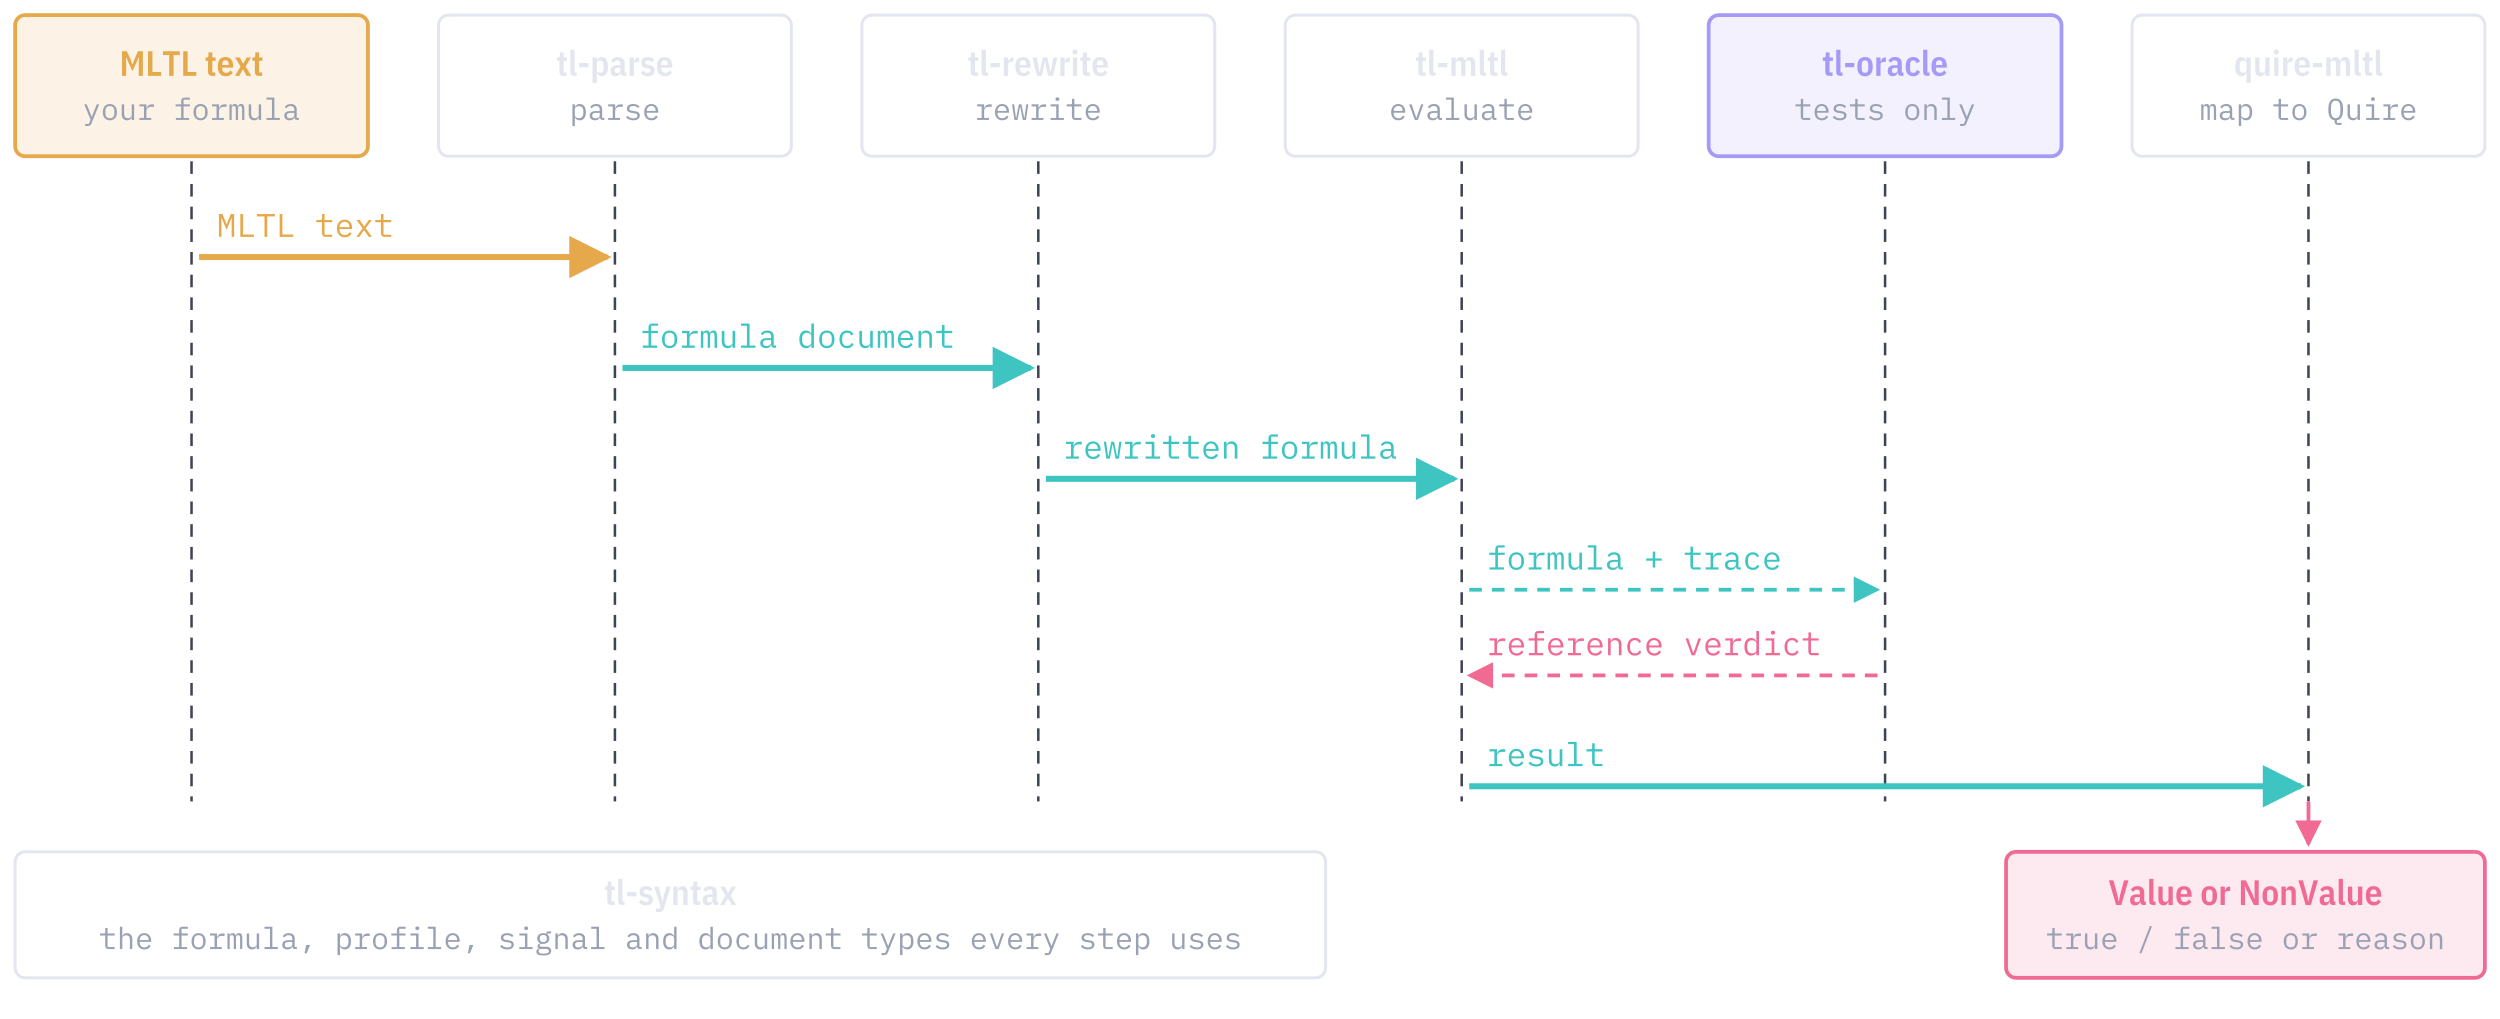
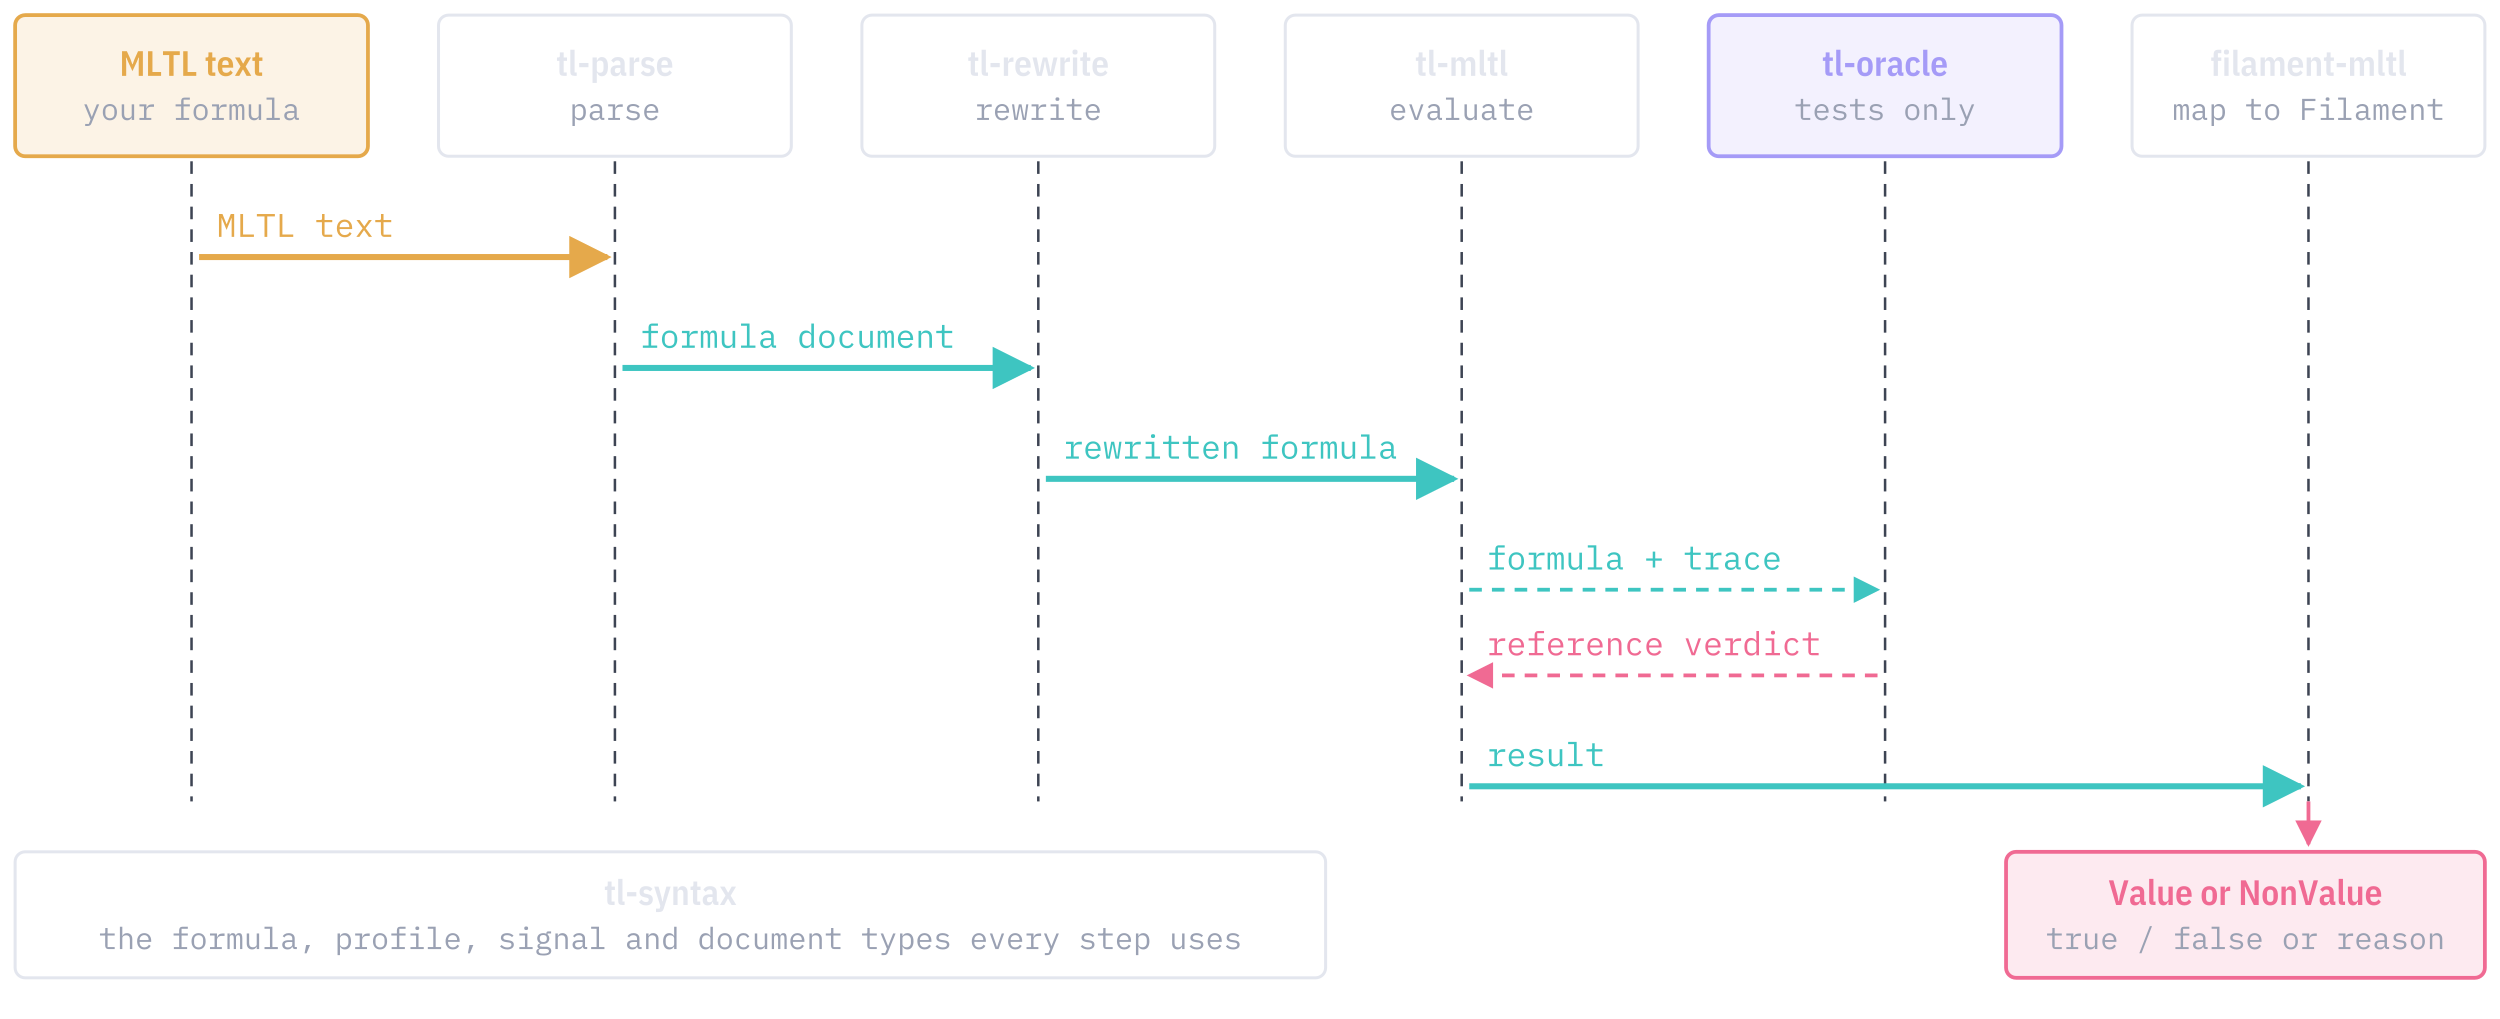
- <svg xmlns="http://www.w3.org/2000/svg" width="992" height="404" viewBox="-6 -6 992 404" role="img" aria-label="A formula moves from text to a Quire outcome. tl-parse turns MLTL text into a formula document, tl-rewrite returns a rewritten document, and tl-mltl evaluates it against a trace. In tests, tl-oracle evaluates the same formula and trace independently and the verdicts are compared. quire-mltl maps the result to a Boolean Value or a typed NonValue reason. All documents use the vocabulary of tl-syntax.">
+ <svg xmlns="http://www.w3.org/2000/svg" width="992" height="404" viewBox="-6 -6 992 404" role="img" aria-label="A formula moves from text to a Filament outcome. tl-parse turns MLTL text into a formula document, tl-rewrite returns a rewritten document, and tl-mltl evaluates it against a trace. In tests, tl-oracle evaluates the same formula and trace independently and the verdicts are compared. filament-mltl maps the result to a Boolean Value or a typed NonValue reason. All documents use the vocabulary of tl-syntax.">
  <defs>
+     <path id="mono_F" d="M90 0V698H530V625H174V390H500V317H174V0Z" />
    <path id="mono_L" d="M120 0V698H204V73H535V0Z" />
    <path id="mono_M" d="M455 350V571H447L300 212L153 571H145V350V0H68V698H176L299 390H305L428 698H532V0H455Z" />
-     <path id="mono_Q" d="M491 -164H374Q315 -164 288 -131Q260 -98 260 -46V-9Q207 -2 168 26Q130 53 105 98Q80 144 68 208Q56 271 56 349Q56 434 70 502Q84 569 114 615Q144 661 190 686Q236 710 300 710Q364 710 410 686Q456 661 486 615Q516 569 530 502Q544 434 544 349Q544 192 495 98Q446 5 340 -9V-96H491ZM300 61Q342 61 371 78Q400 94 419 124Q438 154 446 196Q455 239 455 292V406Q455 458 446 501Q438 544 419 574Q400 604 371 620Q342 637 300 637Q258 637 229 620Q200 604 181 574Q162 544 154 501Q145 458 145 406V292Q145 239 154 196Q162 154 181 124Q200 94 229 78Q258 61 300 61Z" />
    <path id="mono_T" d="M342 625V0H258V625H25V698H575V625Z" />
    <path id="mono_a" d="M495 0Q448 0 428 24Q408 48 403 84H398Q381 39 344 14Q306 -12 243 -12Q162 -12 114 30Q66 72 66 145Q66 217 118 256Q171 295 288 295H398V346Q398 403 366 432Q334 460 275 460Q223 460 190 440Q157 419 137 384L83 424Q93 444 110 463Q127 482 152 496Q177 511 209 520Q241 528 280 528Q371 528 424 482Q478 436 478 354V70H550V0ZM257 55Q288 55 314 62Q339 70 358 82Q377 95 388 112Q398 130 398 150V235H288Q216 235 183 215Q150 195 150 157V136Q150 96 178 76Q207 55 257 55Z" />
    <path id="mono_c" d="M318 -12Q262 -12 218 8Q175 27 145 62Q115 97 100 147Q84 197 84 258Q84 319 100 369Q116 419 146 454Q176 490 219 509Q262 528 317 528Q392 528 439 495Q486 462 508 409L444 375Q430 415 398 437Q365 459 317 459Q282 459 254 448Q227 436 208 415Q189 394 180 365Q170 336 170 302V214Q170 180 180 151Q189 122 208 101Q227 80 255 68Q283 57 319 57Q371 57 405 81Q439 105 459 147L516 108Q493 56 444 22Q396 -12 318 -12Z" />
    <path id="mono_comma" d="M257 136H386L271 -141H204Z" />
    <path id="mono_d" d="M425 84H421Q371 -12 262 -12Q167 -12 114 59Q60 130 60 258Q60 386 114 457Q167 528 262 528Q371 528 421 432H425V740H505V0H425ZM293 59Q320 59 344 66Q368 73 386 86Q404 100 414 120Q425 139 425 165V351Q425 377 414 396Q404 416 386 430Q368 443 344 450Q320 457 293 457Q223 457 184 414Q146 372 146 302V214Q146 144 184 102Q223 59 293 59Z" />
    <path id="mono_e" d="M309 -12Q253 -12 208 7Q164 26 132 62Q101 97 84 146Q67 196 67 257Q67 319 84 369Q102 419 133 454Q164 490 208 509Q251 528 304 528Q356 528 398 509Q441 490 471 456Q501 423 517 377Q533 331 533 276V238H151V214Q151 180 162 151Q173 122 194 101Q214 80 244 68Q273 57 309 57Q361 57 399 81Q437 105 457 147L516 107Q493 55 440 22Q386 -12 309 -12ZM304 462Q271 462 243 450Q215 438 194 417Q174 396 162 368Q151 339 151 305V298H447V309Q447 343 436 371Q426 399 408 420Q389 440 362 451Q336 462 304 462Z" />
    <path id="mono_f" d="M83 68H257V448H73V516H257V622Q257 674 284 707Q312 740 371 740H544V672H337V516H544V448H337V68H521V0H83Z" />
    <path id="mono_g" d="M561 -59Q561 -137 496 -174Q431 -212 301 -212Q176 -212 122 -179Q67 -146 67 -84Q67 -42 89 -19Q111 4 151 15V27Q129 38 117 55Q105 72 105 98Q105 138 132 158Q158 178 198 188V192Q150 213 124 254Q97 295 97 350Q97 389 111 422Q125 455 152 478Q178 502 215 515Q252 528 297 528Q355 528 399 507V516Q399 546 413 566Q427 586 461 586H556V516H440V481Q468 457 483 424Q498 391 498 350Q498 311 484 278Q469 245 443 222Q417 198 380 185Q342 172 297 172Q284 172 272 173Q260 174 248 176Q236 174 223 170Q210 165 199 158Q188 150 181 140Q174 130 174 117Q174 94 197 86Q220 79 257 79H371Q471 79 516 42Q561 4 561 -59ZM486 -63Q486 -32 461 -14Q436 5 374 5H195Q143 -16 143 -65Q143 -99 170 -124Q197 -148 260 -148H338Q408 -148 447 -126Q486 -105 486 -63ZM297 234Q357 234 386 262Q414 290 414 336V365Q414 411 386 438Q357 466 297 466Q237 466 209 438Q181 411 181 365V336Q181 290 209 262Q237 234 297 234Z" />
    <path id="mono_h" d="M98 740H178V432H182Q190 451 202 468Q214 486 232 499Q249 512 273 520Q297 528 329 528Q410 528 459 476Q508 425 508 331V0H428V317Q428 388 397 422Q366 457 306 457Q282 457 259 451Q236 445 218 433Q200 421 189 402Q178 383 178 358V0H98Z" />
    <path id="mono_i" d="M332 630Q297 630 283 644Q269 659 269 681V697Q269 719 283 734Q297 748 332 748Q367 748 381 734Q395 719 395 697V681Q395 659 381 644Q367 630 332 630ZM106 68H292V448H106V516H372V68H546V0H106Z" />
    <path id="mono_l" d="M80 68H260V672H80V740H340V68H520V0H80Z" />
    <path id="mono_m" d="M54 0V516H128V456H132Q144 486 166 507Q188 528 231 528Q276 528 298 506Q320 483 325 447H328Q342 482 368 505Q394 528 440 528Q503 528 524 484Q546 440 546 358V0H472V345Q472 411 458 436Q445 462 409 462Q377 462 357 442Q337 421 337 379V0H263V345Q263 411 250 436Q236 462 201 462Q169 462 148 442Q128 421 128 379V0Z" />
    <path id="mono_n" d="M98 0V516H178V432H182Q190 451 202 468Q214 486 232 499Q249 512 273 520Q297 528 329 528Q410 528 459 476Q508 425 508 331V0H428V317Q428 388 397 422Q366 457 306 457Q282 457 259 451Q236 445 218 433Q200 421 189 402Q178 383 178 358V0Z" />
    <path id="mono_o" d="M300 -12Q246 -12 202 7Q159 26 128 62Q98 97 82 146Q66 196 66 258Q66 319 82 369Q98 419 128 454Q159 490 202 509Q246 528 300 528Q354 528 398 509Q441 490 472 454Q502 419 518 369Q534 319 534 258Q534 196 518 146Q502 97 472 62Q441 26 398 7Q354 -12 300 -12ZM300 57Q367 57 408 97Q449 137 449 221V295Q449 379 408 419Q367 459 300 459Q233 459 192 419Q151 379 151 295V221Q151 137 192 97Q233 57 300 57Z" />
    <path id="mono_p" d="M95 516H175V432H179Q229 528 338 528Q433 528 486 457Q540 386 540 258Q540 130 486 59Q433 -12 338 -12Q229 -12 179 84H175V-200H95ZM307 59Q377 59 416 102Q454 144 454 214V302Q454 372 416 414Q377 457 307 457Q280 457 256 450Q232 443 214 430Q196 416 186 396Q175 377 175 351V165Q175 139 186 120Q196 100 214 86Q232 73 256 66Q280 59 307 59Z" />
    <path id="mono_plus" d="M262 62V271H62V339H262V548H338V339H538V271H338V62Z" />
    <path id="mono_r" d="M77 68H228V448H77V516H308V386H313Q329 447 374 482Q418 516 487 516H559V436H462Q393 436 350 396Q308 356 308 291V68H469V0H77Z" />
    <path id="mono_s" d="M306 -12Q225 -12 166 16Q108 43 67 89L121 136Q158 97 202 76Q246 55 308 55Q368 55 406 76Q445 98 445 144Q445 164 438 178Q430 191 417 199Q404 207 388 212Q372 216 354 219L273 231Q246 235 214 242Q183 249 157 264Q131 280 114 306Q96 332 96 374Q96 413 112 442Q127 470 155 490Q183 509 221 518Q259 528 304 528Q374 528 426 506Q477 484 514 445L462 396Q453 407 440 418Q426 430 406 440Q387 449 361 455Q335 461 301 461Q240 461 208 440Q175 419 175 379Q175 359 182 346Q190 332 203 324Q216 316 232 312Q249 307 266 304L347 292Q375 288 406 281Q437 274 463 258Q489 243 506 217Q524 191 524 149Q524 72 464 30Q405 -12 306 -12Z" />
    <path id="mono_slash" d="M90 -138 438 760H510L162 -138Z" />
    <path id="mono_t" d="M325 0Q266 0 238 33Q211 66 211 118V448H39V516H167Q193 516 204 526Q214 537 214 563V698H291V516H526V448H291V68H526V0Z" />
    <path id="mono_u" d="M422 84H418Q410 65 398 48Q386 30 368 17Q351 4 327 -4Q303 -12 271 -12Q190 -12 141 40Q92 91 92 185V516H172V199Q172 128 203 94Q234 59 294 59Q318 59 341 65Q364 71 382 83Q400 95 411 114Q422 132 422 158V516H502V0H422Z" />
    <path id="mono_v" d="M249 0 64 516H145L219 300L299 67H303L383 300L457 516H536L351 0Z" />
    <path id="mono_w" d="M30 516H101L160 70H169L257 516H345L433 70H442L501 516H570L491 0H387L305 432H297L213 0H109Z" />
    <path id="mono_x" d="M61 0 253 262 66 516H162L240 407L302 321H306L366 407L443 516H535L346 263L540 0H444L357 121L298 203H294L237 121L153 0Z" />
    <path id="mono_y" d="M467 516H547L291 -113Q282 -135 271 -152Q260 -168 245 -178Q230 -189 209 -194Q188 -200 159 -200H83V-132H203L261 10L53 516H135L222 300L299 104H303L380 300Z" />
    <path id="title_L" d="M73 0V698H198V109H443V0Z" />
    <path id="title_M" d="M546 398 554 516H540L494 402L368 133L243 402L197 515H183L191 398V0H73V698H210L314 471L365 328H374L425 471L527 698H664V0H546Z" />
    <path id="title_N" d="M246 397 197 518H183L191 393V0H73V698H212L405 301L454 180H468L460 305V698H578V0H439Z" />
    <path id="title_T" d="M324 589V0H199V589H24V698H500V589Z" />
    <path id="title_V" d="M219 0 14 698H143L261 266L287 112H301L327 266L444 698H569L367 0Z" />
    <path id="title_a" d="M406 0Q325 0 321 89H309Q299 41 264 14Q229 -12 177 -12Q105 -12 69 28Q33 68 33 140Q33 222 84 262Q135 302 231 302H312V347Q312 393 292 415Q273 437 228 437Q191 437 166 420Q141 402 122 370L51 434Q80 479 124 506Q169 534 238 534Q433 534 433 350V97H479V0ZM223 77Q260 77 286 98Q312 120 312 158V227H239Q155 227 155 162V140Q155 107 173 92Q191 77 223 77Z" />
    <path id="title_c" d="M251 -12Q145 -12 90 54Q34 120 34 261Q34 402 90 468Q145 534 251 534Q328 534 374 499Q419 464 439 403L340 359Q332 397 312 416Q291 436 251 436Q161 436 161 328V194Q161 86 251 86Q293 86 315 106Q337 126 348 168L442 123Q396 -12 251 -12Z" />
    <path id="title_e" d="M263 -12Q212 -12 170 4Q127 21 97 54Q67 88 50 140Q34 191 34 261Q34 402 90 468Q147 534 252 534Q357 534 414 468Q470 402 470 261V232H161V198Q161 146 190 116Q219 86 270 86Q313 86 342 104Q372 123 393 158L459 89Q430 43 381 16Q332 -12 263 -12ZM252 441Q161 441 161 333V307H343V333Q343 441 252 441Z" />
+     <path id="title_f" d="M91 425H22V522H91V603Q91 674 122 707Q154 740 220 740H308V643H212V522H308V425H212V0H91Z" />
    <path id="title_hyphen" d="M50 245V365H312V245Z" />
    <path id="title_i" d="M126 604Q88 604 71 620Q54 637 54 665V685Q54 713 71 730Q88 746 126 746Q164 746 181 730Q198 713 198 685V665Q198 637 181 620Q164 604 126 604ZM66 522H187V0H66Z" />
    <path id="title_l" d="M184 0Q121 0 94 28Q66 56 66 116V740H187V97H247V0Z" />
    <path id="title_m" d="M66 0V522H187V435H201Q232 534 324 534Q422 534 451 431H463Q480 484 516 509Q551 534 602 534Q668 534 705 486Q742 439 742 351V0H621V330Q621 432 548 432Q513 432 488 410Q464 389 464 350V0H343V330Q343 384 325 408Q307 432 271 432Q236 432 212 410Q187 389 187 350V0Z" />
    <path id="title_n" d="M66 0V522H187V435H201Q232 534 326 534Q396 534 434 486Q472 439 472 351V0H351V330Q351 432 275 432Q238 432 212 410Q187 389 187 350V0Z" />
    <path id="title_o" d="M253 -12Q149 -12 92 54Q34 120 34 261Q34 402 92 468Q149 534 253 534Q357 534 414 468Q472 402 472 261Q472 120 414 54Q357 -12 253 -12ZM253 86Q345 86 345 194V328Q345 436 253 436Q161 436 161 328V194Q161 86 253 86Z" />
    <path id="title_p" d="M66 522H187V436H201Q212 480 246 507Q279 534 324 534Q416 534 460 464Q504 395 504 261Q504 127 460 58Q416 -12 324 -12Q279 -12 246 15Q212 42 201 86H187V-200H66ZM278 88Q325 88 351 117Q377 146 377 199V323Q377 376 351 405Q325 434 278 434Q237 434 212 414Q187 393 187 356V166Q187 129 212 108Q237 88 278 88Z" />
-     <path id="title_q" d="M357 86H343Q332 42 298 15Q265 -12 220 -12Q128 -12 84 58Q40 127 40 261Q40 395 84 464Q128 534 220 534Q265 534 298 507Q332 480 343 436H357V522H478V-200H357ZM266 88Q307 88 332 108Q357 129 357 166V356Q357 393 332 414Q307 434 266 434Q219 434 193 405Q167 376 167 323V199Q167 146 193 117Q219 88 266 88Z" />
    <path id="title_r" d="M66 0V522H187V415H201Q210 467 238 494Q267 522 313 522H339V398H299Q242 398 214 380Q187 362 187 317V0Z" />
    <path id="title_s" d="M224 -12Q159 -12 110 12Q61 35 24 82L98 154Q123 119 154 101Q185 83 226 83Q302 83 302 147Q302 172 290 186Q277 201 247 206L198 215Q116 230 79 266Q42 302 42 371Q42 453 90 494Q138 534 226 534Q287 534 332 514Q376 494 409 455L338 384Q318 409 290 424Q261 439 226 439Q156 439 156 376Q156 350 170 336Q184 323 214 318L264 309Q346 294 382 258Q417 223 417 159Q417 78 367 33Q317 -12 224 -12Z" />
    <path id="title_t" d="M210 0Q147 0 119 28Q91 56 91 117V425H22V522H58Q84 522 94 534Q103 546 103 572V664H212V522H306V425H212V97H298V0Z" />
    <path id="title_u" d="M346 88H332Q302 -12 205 -12Q135 -12 98 36Q60 83 60 172V522H181V192Q181 89 257 89Q294 89 320 111Q346 133 346 172V522H467V0H346Z" />
    <path id="title_w" d="M16 522H135L186 278L211 110H223L253 278L311 522H433L492 278L522 110H534L559 278L612 522H724L597 0H461L400 254L377 409H364L340 254L279 0H143Z" />
    <path id="title_x" d="M15 0 173 267 17 522H149L242 354H255L348 522H472L318 264L478 0H345L249 176H236L138 0Z" />
    <path id="title_y" d="M353 522H474L275 -109Q258 -162 227 -181Q196 -200 140 -200H58V-103H161L182 -29L8 522H131L209 240L237 103H249L277 241Z" />
    <marker id="ah-code" viewBox="0 0 10 10" refX="9" refY="5" markerWidth="7" markerHeight="7" orient="auto-start-reverse">
      <path d="M0,0 L10,5 L0,10 z" fill="#e5a94b" />
    </marker>
    <marker id="ah-evidence" viewBox="0 0 10 10" refX="9" refY="5" markerWidth="7" markerHeight="7" orient="auto-start-reverse">
      <path d="M0,0 L10,5 L0,10 z" fill="#f06a93" />
    </marker>
    <marker id="ah-model" viewBox="0 0 10 10" refX="9" refY="5" markerWidth="7" markerHeight="7" orient="auto-start-reverse">
      <path d="M0,0 L10,5 L0,10 z" fill="#3ec5c1" />
    </marker>
  </defs>
  <rect x="0" y="0" width="140" height="56" rx="4" stroke="#e5a94b" stroke-width="1.5" fill="#e5a94b" fill-opacity="0.14" />
  <g fill="#e5a94b" transform="translate(41.4,24.1) scale(0.014,-0.014)">
    <use href="#title_M" x="0" />
    <use href="#title_L" x="737" />
    <use href="#title_T" x="1210" />
    <use href="#title_L" x="1734" />
    <use href="#title_t" x="2419" />
    <use href="#title_e" x="2753" />
    <use href="#title_x" x="3258" />
    <use href="#title_t" x="3746" />
  </g>
  <g fill="#9aa1b3" transform="translate(26.8,41.6) scale(0.012,-0.012)">
    <use href="#mono_y" x="0" />
    <use href="#mono_o" x="600" />
    <use href="#mono_u" x="1200" />
    <use href="#mono_r" x="1800" />
    <use href="#mono_f" x="3000" />
    <use href="#mono_o" x="3600" />
    <use href="#mono_r" x="4200" />
    <use href="#mono_m" x="4800" />
    <use href="#mono_u" x="5400" />
    <use href="#mono_l" x="6000" />
    <use href="#mono_a" x="6600" />
  </g>
  <path d="M70,58 L70,312" fill="none" stroke="#3d4453" stroke-width="1.0" stroke-dasharray="5 4" />
  <rect x="168" y="0" width="140" height="56" rx="4" stroke="#e3e6ee" stroke-width="1.2" fill="none" />
  <g fill="#e3e6ee" transform="translate(214.7,24.1) scale(0.014,-0.014)">
    <use href="#title_t" x="0" />
    <use href="#title_l" x="334" />
    <use href="#title_hyphen" x="602" />
    <use href="#title_p" x="964" />
    <use href="#title_a" x="1508" />
    <use href="#title_r" x="2015" />
    <use href="#title_s" x="2372" />
    <use href="#title_e" x="2821" />
  </g>
  <g fill="#9aa1b3" transform="translate(220,41.6) scale(0.012,-0.012)">
    <use href="#mono_p" x="0" />
    <use href="#mono_a" x="600" />
    <use href="#mono_r" x="1200" />
    <use href="#mono_s" x="1800" />
    <use href="#mono_e" x="2400" />
  </g>
  <path d="M238,58 L238,312" fill="none" stroke="#3d4453" stroke-width="1.0" stroke-dasharray="5 4" />
  <rect x="336" y="0" width="140" height="56" rx="4" stroke="#e3e6ee" stroke-width="1.2" fill="none" />
  <g fill="#e3e6ee" transform="translate(377.9,24.1) scale(0.014,-0.014)">
    <use href="#title_t" x="0" />
    <use href="#title_l" x="334" />
    <use href="#title_hyphen" x="602" />
    <use href="#title_r" x="964" />
    <use href="#title_e" x="1321" />
    <use href="#title_w" x="1826" />
    <use href="#title_r" x="2565" />
    <use href="#title_i" x="2922" />
    <use href="#title_t" x="3174" />
    <use href="#title_e" x="3508" />
  </g>
  <g fill="#9aa1b3" transform="translate(380.8,41.6) scale(0.012,-0.012)">
    <use href="#mono_r" x="0" />
    <use href="#mono_e" x="600" />
    <use href="#mono_w" x="1200" />
    <use href="#mono_r" x="1800" />
    <use href="#mono_i" x="2400" />
    <use href="#mono_t" x="3000" />
    <use href="#mono_e" x="3600" />
  </g>
  <path d="M406,58 L406,312" fill="none" stroke="#3d4453" stroke-width="1.0" stroke-dasharray="5 4" />
  <rect x="504" y="0" width="140" height="56" rx="4" stroke="#e3e6ee" stroke-width="1.2" fill="none" />
  <g fill="#e3e6ee" transform="translate(555.5,24.1) scale(0.014,-0.014)">
    <use href="#title_t" x="0" />
    <use href="#title_l" x="334" />
    <use href="#title_hyphen" x="602" />
    <use href="#title_m" x="964" />
    <use href="#title_l" x="1766" />
    <use href="#title_t" x="2034" />
    <use href="#title_l" x="2368" />
  </g>
  <g fill="#9aa1b3" transform="translate(545.2,41.6) scale(0.012,-0.012)">
    <use href="#mono_e" x="0" />
    <use href="#mono_v" x="600" />
    <use href="#mono_a" x="1200" />
    <use href="#mono_l" x="1800" />
    <use href="#mono_u" x="2400" />
    <use href="#mono_a" x="3000" />
    <use href="#mono_t" x="3600" />
    <use href="#mono_e" x="4200" />
  </g>
  <path d="M574,58 L574,312" fill="none" stroke="#3d4453" stroke-width="1.0" stroke-dasharray="5 4" />
  <rect x="672" y="0" width="140" height="56" rx="4" stroke="#a59bf7" stroke-width="1.5" fill="#a59bf7" fill-opacity="0.14" />
  <g fill="#a59bf7" transform="translate(717,24.1) scale(0.014,-0.014)">
    <use href="#title_t" x="0" />
    <use href="#title_l" x="334" />
    <use href="#title_hyphen" x="602" />
    <use href="#title_o" x="964" />
    <use href="#title_r" x="1470" />
    <use href="#title_a" x="1827" />
    <use href="#title_c" x="2334" />
    <use href="#title_l" x="2798" />
    <use href="#title_e" x="3066" />
  </g>
  <g fill="#9aa1b3" transform="translate(706,41.6) scale(0.012,-0.012)">
    <use href="#mono_t" x="0" />
    <use href="#mono_e" x="600" />
    <use href="#mono_s" x="1200" />
    <use href="#mono_t" x="1800" />
    <use href="#mono_s" x="2400" />
    <use href="#mono_o" x="3600" />
    <use href="#mono_n" x="4200" />
    <use href="#mono_l" x="4800" />
    <use href="#mono_y" x="5400" />
  </g>
  <path d="M742,58 L742,312" fill="none" stroke="#3d4453" stroke-width="1.0" stroke-dasharray="5 4" />
  <rect x="840" y="0" width="140" height="56" rx="4" stroke="#e3e6ee" stroke-width="1.2" fill="none" />
-   <g fill="#e3e6ee" transform="translate(880.4,24.1) scale(0.014,-0.014)">
-     <use href="#title_q" x="0" />
-     <use href="#title_u" x="544" />
-     <use href="#title_i" x="1077" />
-     <use href="#title_r" x="1329" />
-     <use href="#title_e" x="1686" />
-     <use href="#title_hyphen" x="2191" />
-     <use href="#title_m" x="2553" />
-     <use href="#title_l" x="3355" />
-     <use href="#title_t" x="3623" />
-     <use href="#title_l" x="3957" />
-   </g>
-   <g fill="#9aa1b3" transform="translate(866.8,41.6) scale(0.012,-0.012)">
+   <g fill="#e3e6ee" transform="translate(871.1,24.1) scale(0.014,-0.014)">
+     <use href="#title_f" x="0" />
+     <use href="#title_i" x="328" />
+     <use href="#title_l" x="580" />
+     <use href="#title_a" x="848" />
+     <use href="#title_m" x="1355" />
+     <use href="#title_e" x="2157" />
+     <use href="#title_n" x="2662" />
+     <use href="#title_t" x="3194" />
+     <use href="#title_hyphen" x="3528" />
+     <use href="#title_m" x="3890" />
+     <use href="#title_l" x="4692" />
+     <use href="#title_t" x="4960" />
+     <use href="#title_l" x="5294" />
+   </g>
+   <g fill="#9aa1b3" transform="translate(856,41.6) scale(0.012,-0.012)">
    <use href="#mono_m" x="0" />
    <use href="#mono_a" x="600" />
    <use href="#mono_p" x="1200" />
    <use href="#mono_t" x="2400" />
    <use href="#mono_o" x="3000" />
-     <use href="#mono_Q" x="4200" />
-     <use href="#mono_u" x="4800" />
-     <use href="#mono_i" x="5400" />
-     <use href="#mono_r" x="6000" />
-     <use href="#mono_e" x="6600" />
+     <use href="#mono_F" x="4200" />
+     <use href="#mono_i" x="4800" />
+     <use href="#mono_l" x="5400" />
+     <use href="#mono_a" x="6000" />
+     <use href="#mono_m" x="6600" />
+     <use href="#mono_e" x="7200" />
+     <use href="#mono_n" x="7800" />
+     <use href="#mono_t" x="8400" />
  </g>
  <path d="M910,58 L910,312" fill="none" stroke="#3d4453" stroke-width="1.0" stroke-dasharray="5 4" />
  <path d="M73,96 L235,96" fill="none" stroke="#e5a94b" stroke-width="2.4" marker-end="url(#ah-code)" />
  <g fill="#e5a94b" transform="translate(80,88) scale(0.013,-0.013)">
    <use href="#mono_M" x="0" />
    <use href="#mono_L" x="600" />
    <use href="#mono_T" x="1200" />
    <use href="#mono_L" x="1800" />
    <use href="#mono_t" x="3000" />
    <use href="#mono_e" x="3600" />
    <use href="#mono_x" x="4200" />
    <use href="#mono_t" x="4800" />
  </g>
  <path d="M241,140 L403,140" fill="none" stroke="#3ec5c1" stroke-width="2.4" marker-end="url(#ah-model)" />
  <g fill="#3ec5c1" transform="translate(248,132) scale(0.013,-0.013)">
    <use href="#mono_f" x="0" />
    <use href="#mono_o" x="600" />
    <use href="#mono_r" x="1200" />
    <use href="#mono_m" x="1800" />
    <use href="#mono_u" x="2400" />
    <use href="#mono_l" x="3000" />
    <use href="#mono_a" x="3600" />
    <use href="#mono_d" x="4800" />
    <use href="#mono_o" x="5400" />
    <use href="#mono_c" x="6000" />
    <use href="#mono_u" x="6600" />
    <use href="#mono_m" x="7200" />
    <use href="#mono_e" x="7800" />
    <use href="#mono_n" x="8400" />
    <use href="#mono_t" x="9000" />
  </g>
  <path d="M409,184 L571,184" fill="none" stroke="#3ec5c1" stroke-width="2.4" marker-end="url(#ah-model)" />
  <g fill="#3ec5c1" transform="translate(416,176) scale(0.013,-0.013)">
    <use href="#mono_r" x="0" />
    <use href="#mono_e" x="600" />
    <use href="#mono_w" x="1200" />
    <use href="#mono_r" x="1800" />
    <use href="#mono_i" x="2400" />
    <use href="#mono_t" x="3000" />
    <use href="#mono_t" x="3600" />
    <use href="#mono_e" x="4200" />
    <use href="#mono_n" x="4800" />
    <use href="#mono_f" x="6000" />
    <use href="#mono_o" x="6600" />
    <use href="#mono_r" x="7200" />
    <use href="#mono_m" x="7800" />
    <use href="#mono_u" x="8400" />
    <use href="#mono_l" x="9000" />
    <use href="#mono_a" x="9600" />
  </g>
  <path d="M577,228 L739,228" fill="none" stroke="#3ec5c1" stroke-width="1.5" stroke-dasharray="5 4" marker-end="url(#ah-model)" />
  <g fill="#3ec5c1" transform="translate(584,220) scale(0.013,-0.013)">
    <use href="#mono_f" x="0" />
    <use href="#mono_o" x="600" />
    <use href="#mono_r" x="1200" />
    <use href="#mono_m" x="1800" />
    <use href="#mono_u" x="2400" />
    <use href="#mono_l" x="3000" />
    <use href="#mono_a" x="3600" />
    <use href="#mono_plus" x="4800" />
    <use href="#mono_t" x="6000" />
    <use href="#mono_r" x="6600" />
    <use href="#mono_a" x="7200" />
    <use href="#mono_c" x="7800" />
    <use href="#mono_e" x="8400" />
  </g>
  <path d="M739,262 L577,262" fill="none" stroke="#f06a93" stroke-width="1.5" stroke-dasharray="5 4" marker-end="url(#ah-evidence)" />
  <g fill="#f06a93" transform="translate(584,254) scale(0.013,-0.013)">
    <use href="#mono_r" x="0" />
    <use href="#mono_e" x="600" />
    <use href="#mono_f" x="1200" />
    <use href="#mono_e" x="1800" />
    <use href="#mono_r" x="2400" />
    <use href="#mono_e" x="3000" />
    <use href="#mono_n" x="3600" />
    <use href="#mono_c" x="4200" />
    <use href="#mono_e" x="4800" />
    <use href="#mono_v" x="6000" />
    <use href="#mono_e" x="6600" />
    <use href="#mono_r" x="7200" />
    <use href="#mono_d" x="7800" />
    <use href="#mono_i" x="8400" />
    <use href="#mono_c" x="9000" />
    <use href="#mono_t" x="9600" />
  </g>
  <path d="M577,306 L907,306" fill="none" stroke="#3ec5c1" stroke-width="2.4" marker-end="url(#ah-model)" />
  <g fill="#3ec5c1" transform="translate(584,298) scale(0.013,-0.013)">
    <use href="#mono_r" x="0" />
    <use href="#mono_e" x="600" />
    <use href="#mono_s" x="1200" />
    <use href="#mono_u" x="1800" />
    <use href="#mono_l" x="2400" />
    <use href="#mono_t" x="3000" />
  </g>
  <rect x="790" y="332" width="190" height="50" rx="4" stroke="#f06a93" stroke-width="1.5" fill="#f06a93" fill-opacity="0.14" />
  <g fill="#f06a93" transform="translate(830.6,353.1) scale(0.014,-0.014)">
    <use href="#title_V" x="0" />
    <use href="#title_a" x="583" />
    <use href="#title_l" x="1090" />
    <use href="#title_u" x="1358" />
    <use href="#title_e" x="1891" />
    <use href="#title_o" x="2608" />
    <use href="#title_r" x="3114" />
    <use href="#title_N" x="3683" />
    <use href="#title_o" x="4334" />
    <use href="#title_n" x="4840" />
    <use href="#title_V" x="5372" />
    <use href="#title_a" x="5955" />
    <use href="#title_l" x="6462" />
    <use href="#title_u" x="6730" />
    <use href="#title_e" x="7263" />
  </g>
  <g fill="#9aa1b3" transform="translate(805.8,370.6) scale(0.012,-0.012)">
    <use href="#mono_t" x="0" />
    <use href="#mono_r" x="600" />
    <use href="#mono_u" x="1200" />
    <use href="#mono_e" x="1800" />
    <use href="#mono_slash" x="3000" />
    <use href="#mono_f" x="4200" />
    <use href="#mono_a" x="4800" />
    <use href="#mono_l" x="5400" />
    <use href="#mono_s" x="6000" />
    <use href="#mono_e" x="6600" />
    <use href="#mono_o" x="7800" />
    <use href="#mono_r" x="8400" />
    <use href="#mono_r" x="9600" />
    <use href="#mono_e" x="10200" />
    <use href="#mono_a" x="10800" />
    <use href="#mono_s" x="11400" />
    <use href="#mono_o" x="12000" />
    <use href="#mono_n" x="12600" />
  </g>
  <path d="M910,312 L910,329" fill="none" stroke="#f06a93" stroke-width="1.5" marker-end="url(#ah-evidence)" />
  <rect x="0" y="332" width="520" height="50" rx="4" stroke="#e3e6ee" stroke-width="1.2" fill="none" />
  <g fill="#e3e6ee" transform="translate(233.7,353.1) scale(0.014,-0.014)">
    <use href="#title_t" x="0" />
    <use href="#title_l" x="334" />
    <use href="#title_hyphen" x="602" />
    <use href="#title_s" x="964" />
    <use href="#title_y" x="1413" />
    <use href="#title_n" x="1896" />
    <use href="#title_t" x="2428" />
    <use href="#title_a" x="2762" />
    <use href="#title_x" x="3269" />
  </g>
  <g fill="#9aa1b3" transform="translate(33.2,370.6) scale(0.012,-0.012)">
    <use href="#mono_t" x="0" />
    <use href="#mono_h" x="600" />
    <use href="#mono_e" x="1200" />
    <use href="#mono_f" x="2400" />
    <use href="#mono_o" x="3000" />
    <use href="#mono_r" x="3600" />
    <use href="#mono_m" x="4200" />
    <use href="#mono_u" x="4800" />
    <use href="#mono_l" x="5400" />
    <use href="#mono_a" x="6000" />
    <use href="#mono_comma" x="6600" />
    <use href="#mono_p" x="7800" />
    <use href="#mono_r" x="8400" />
    <use href="#mono_o" x="9000" />
    <use href="#mono_f" x="9600" />
    <use href="#mono_i" x="10200" />
    <use href="#mono_l" x="10800" />
    <use href="#mono_e" x="11400" />
    <use href="#mono_comma" x="12000" />
    <use href="#mono_s" x="13200" />
    <use href="#mono_i" x="13800" />
    <use href="#mono_g" x="14400" />
    <use href="#mono_n" x="15000" />
    <use href="#mono_a" x="15600" />
    <use href="#mono_l" x="16200" />
    <use href="#mono_a" x="17400" />
    <use href="#mono_n" x="18000" />
    <use href="#mono_d" x="18600" />
    <use href="#mono_d" x="19800" />
    <use href="#mono_o" x="20400" />
    <use href="#mono_c" x="21000" />
    <use href="#mono_u" x="21600" />
    <use href="#mono_m" x="22200" />
    <use href="#mono_e" x="22800" />
    <use href="#mono_n" x="23400" />
    <use href="#mono_t" x="24000" />
    <use href="#mono_t" x="25200" />
    <use href="#mono_y" x="25800" />
    <use href="#mono_p" x="26400" />
    <use href="#mono_e" x="27000" />
    <use href="#mono_s" x="27600" />
    <use href="#mono_e" x="28800" />
    <use href="#mono_v" x="29400" />
    <use href="#mono_e" x="30000" />
    <use href="#mono_r" x="30600" />
    <use href="#mono_y" x="31200" />
    <use href="#mono_s" x="32400" />
    <use href="#mono_t" x="33000" />
    <use href="#mono_e" x="33600" />
    <use href="#mono_p" x="34200" />
    <use href="#mono_u" x="35400" />
    <use href="#mono_s" x="36000" />
    <use href="#mono_e" x="36600" />
    <use href="#mono_s" x="37200" />
  </g>
</svg>
